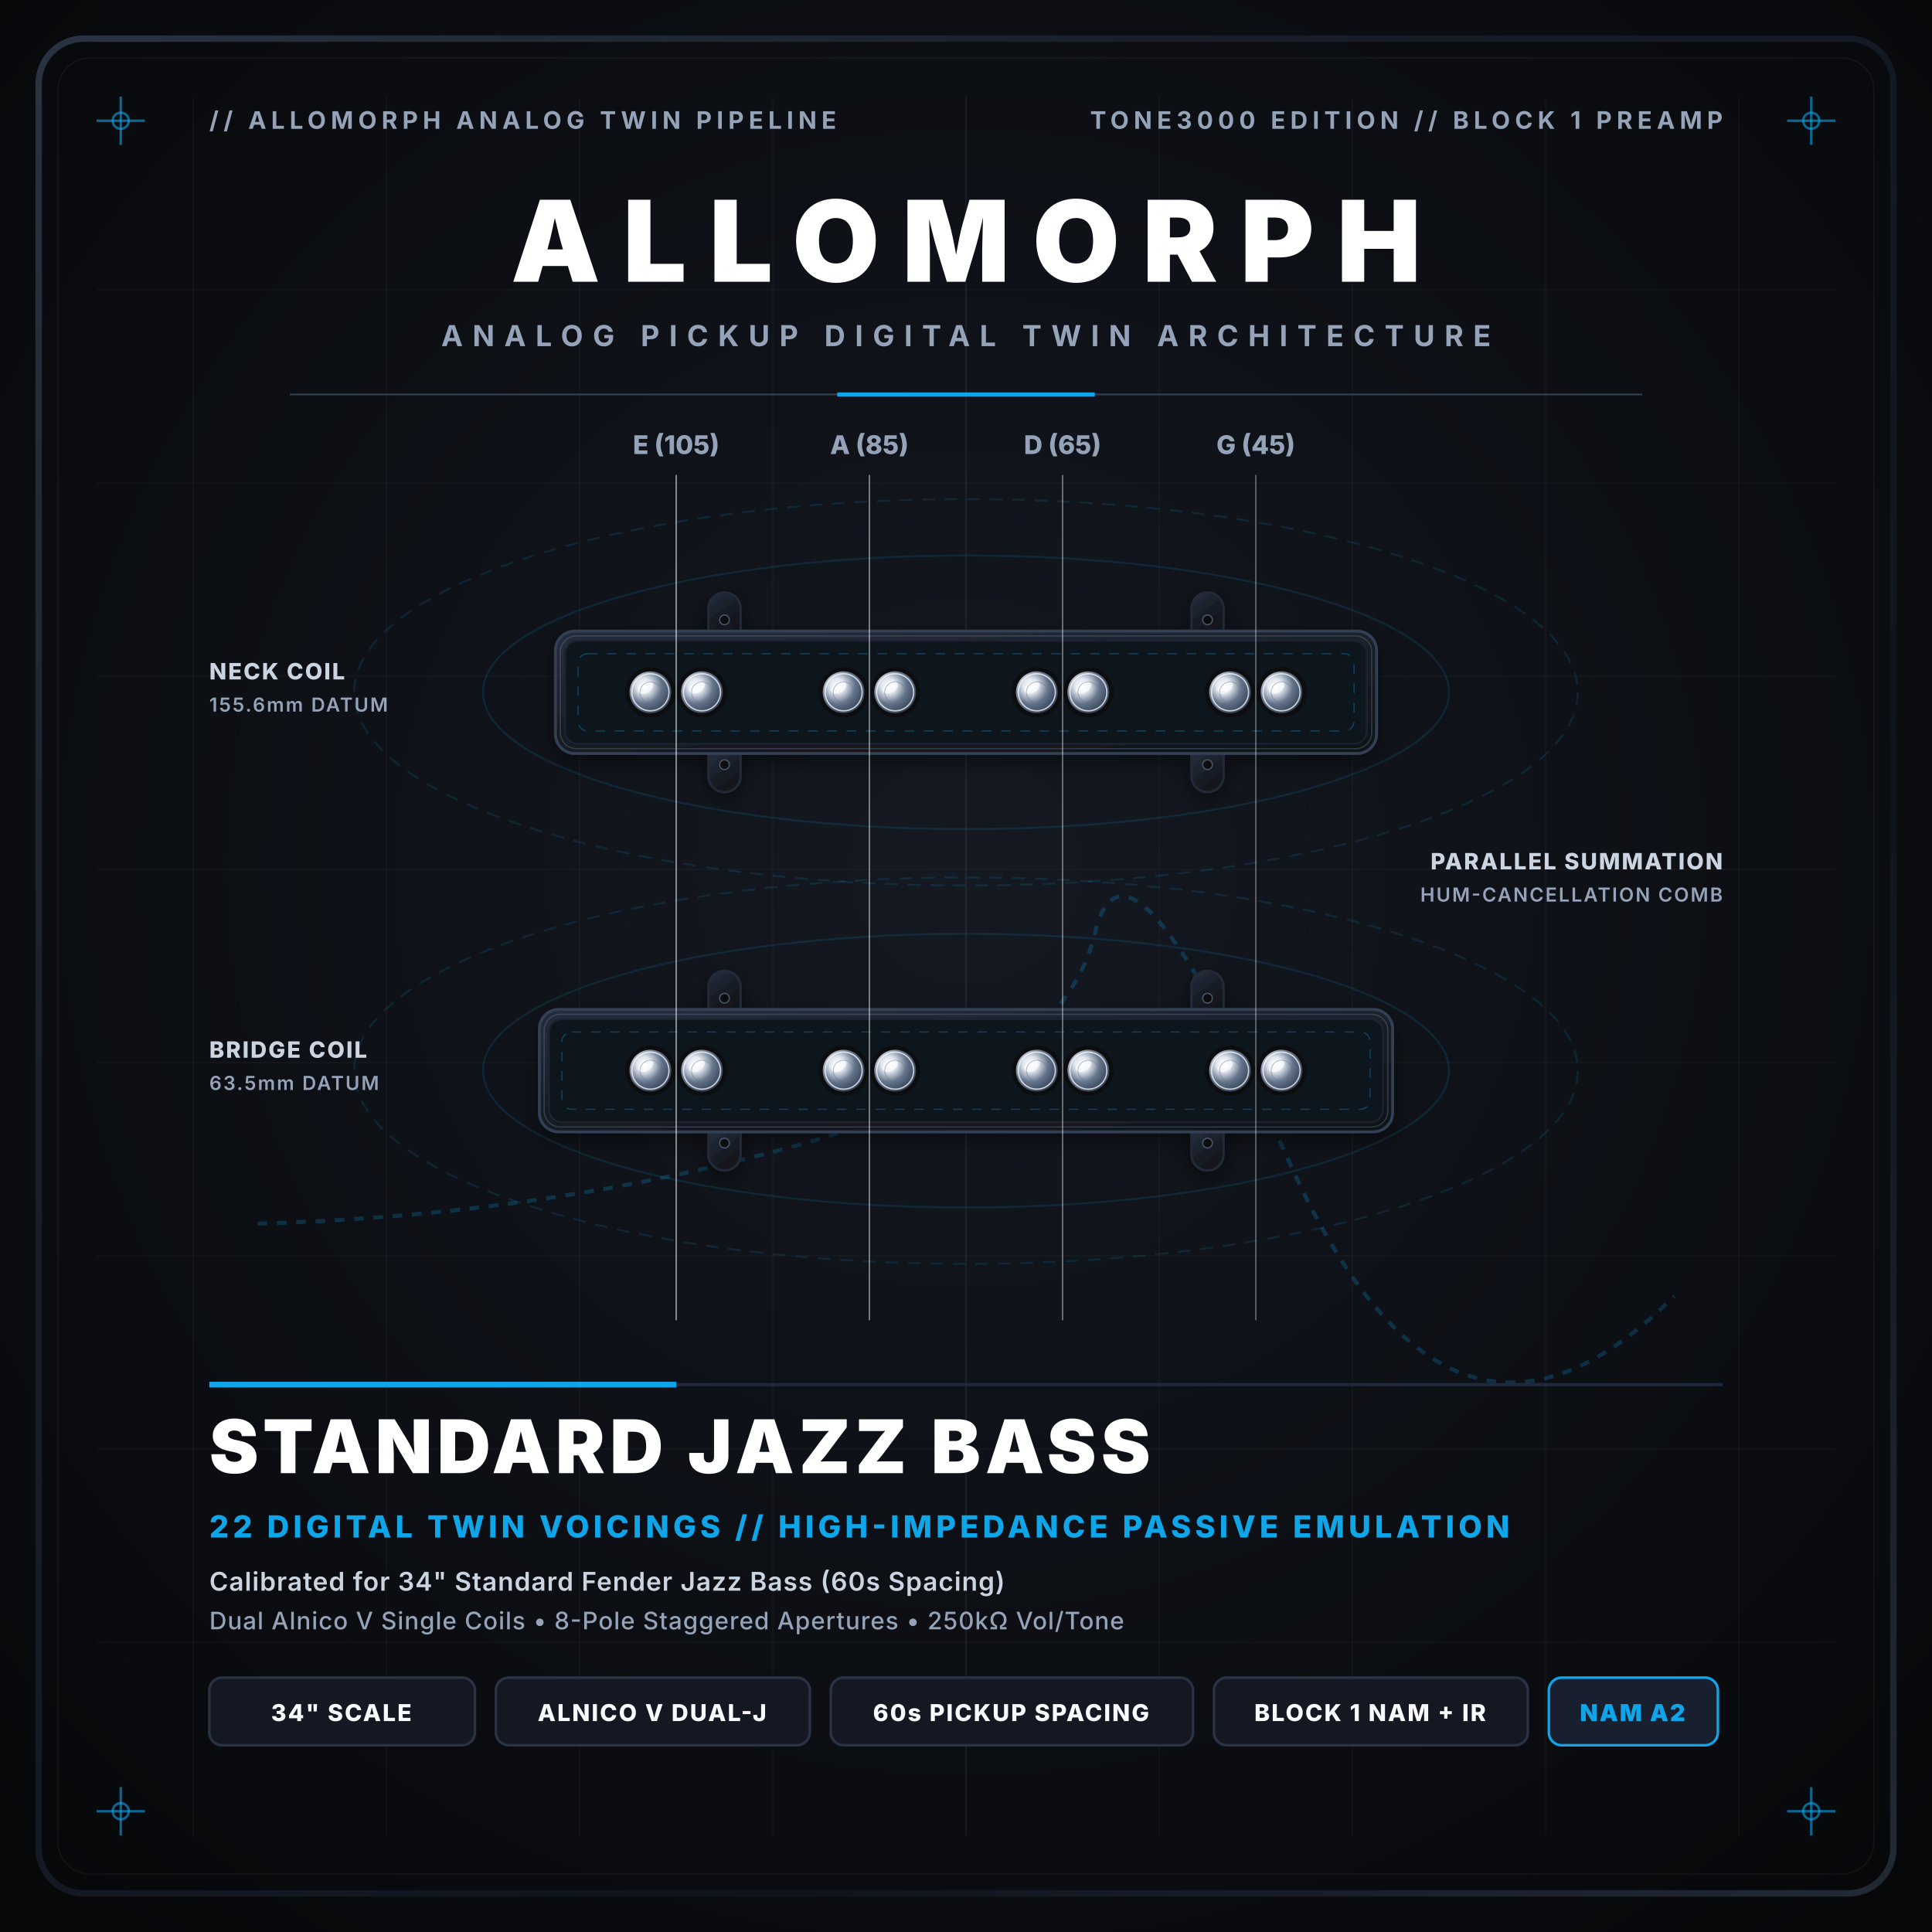
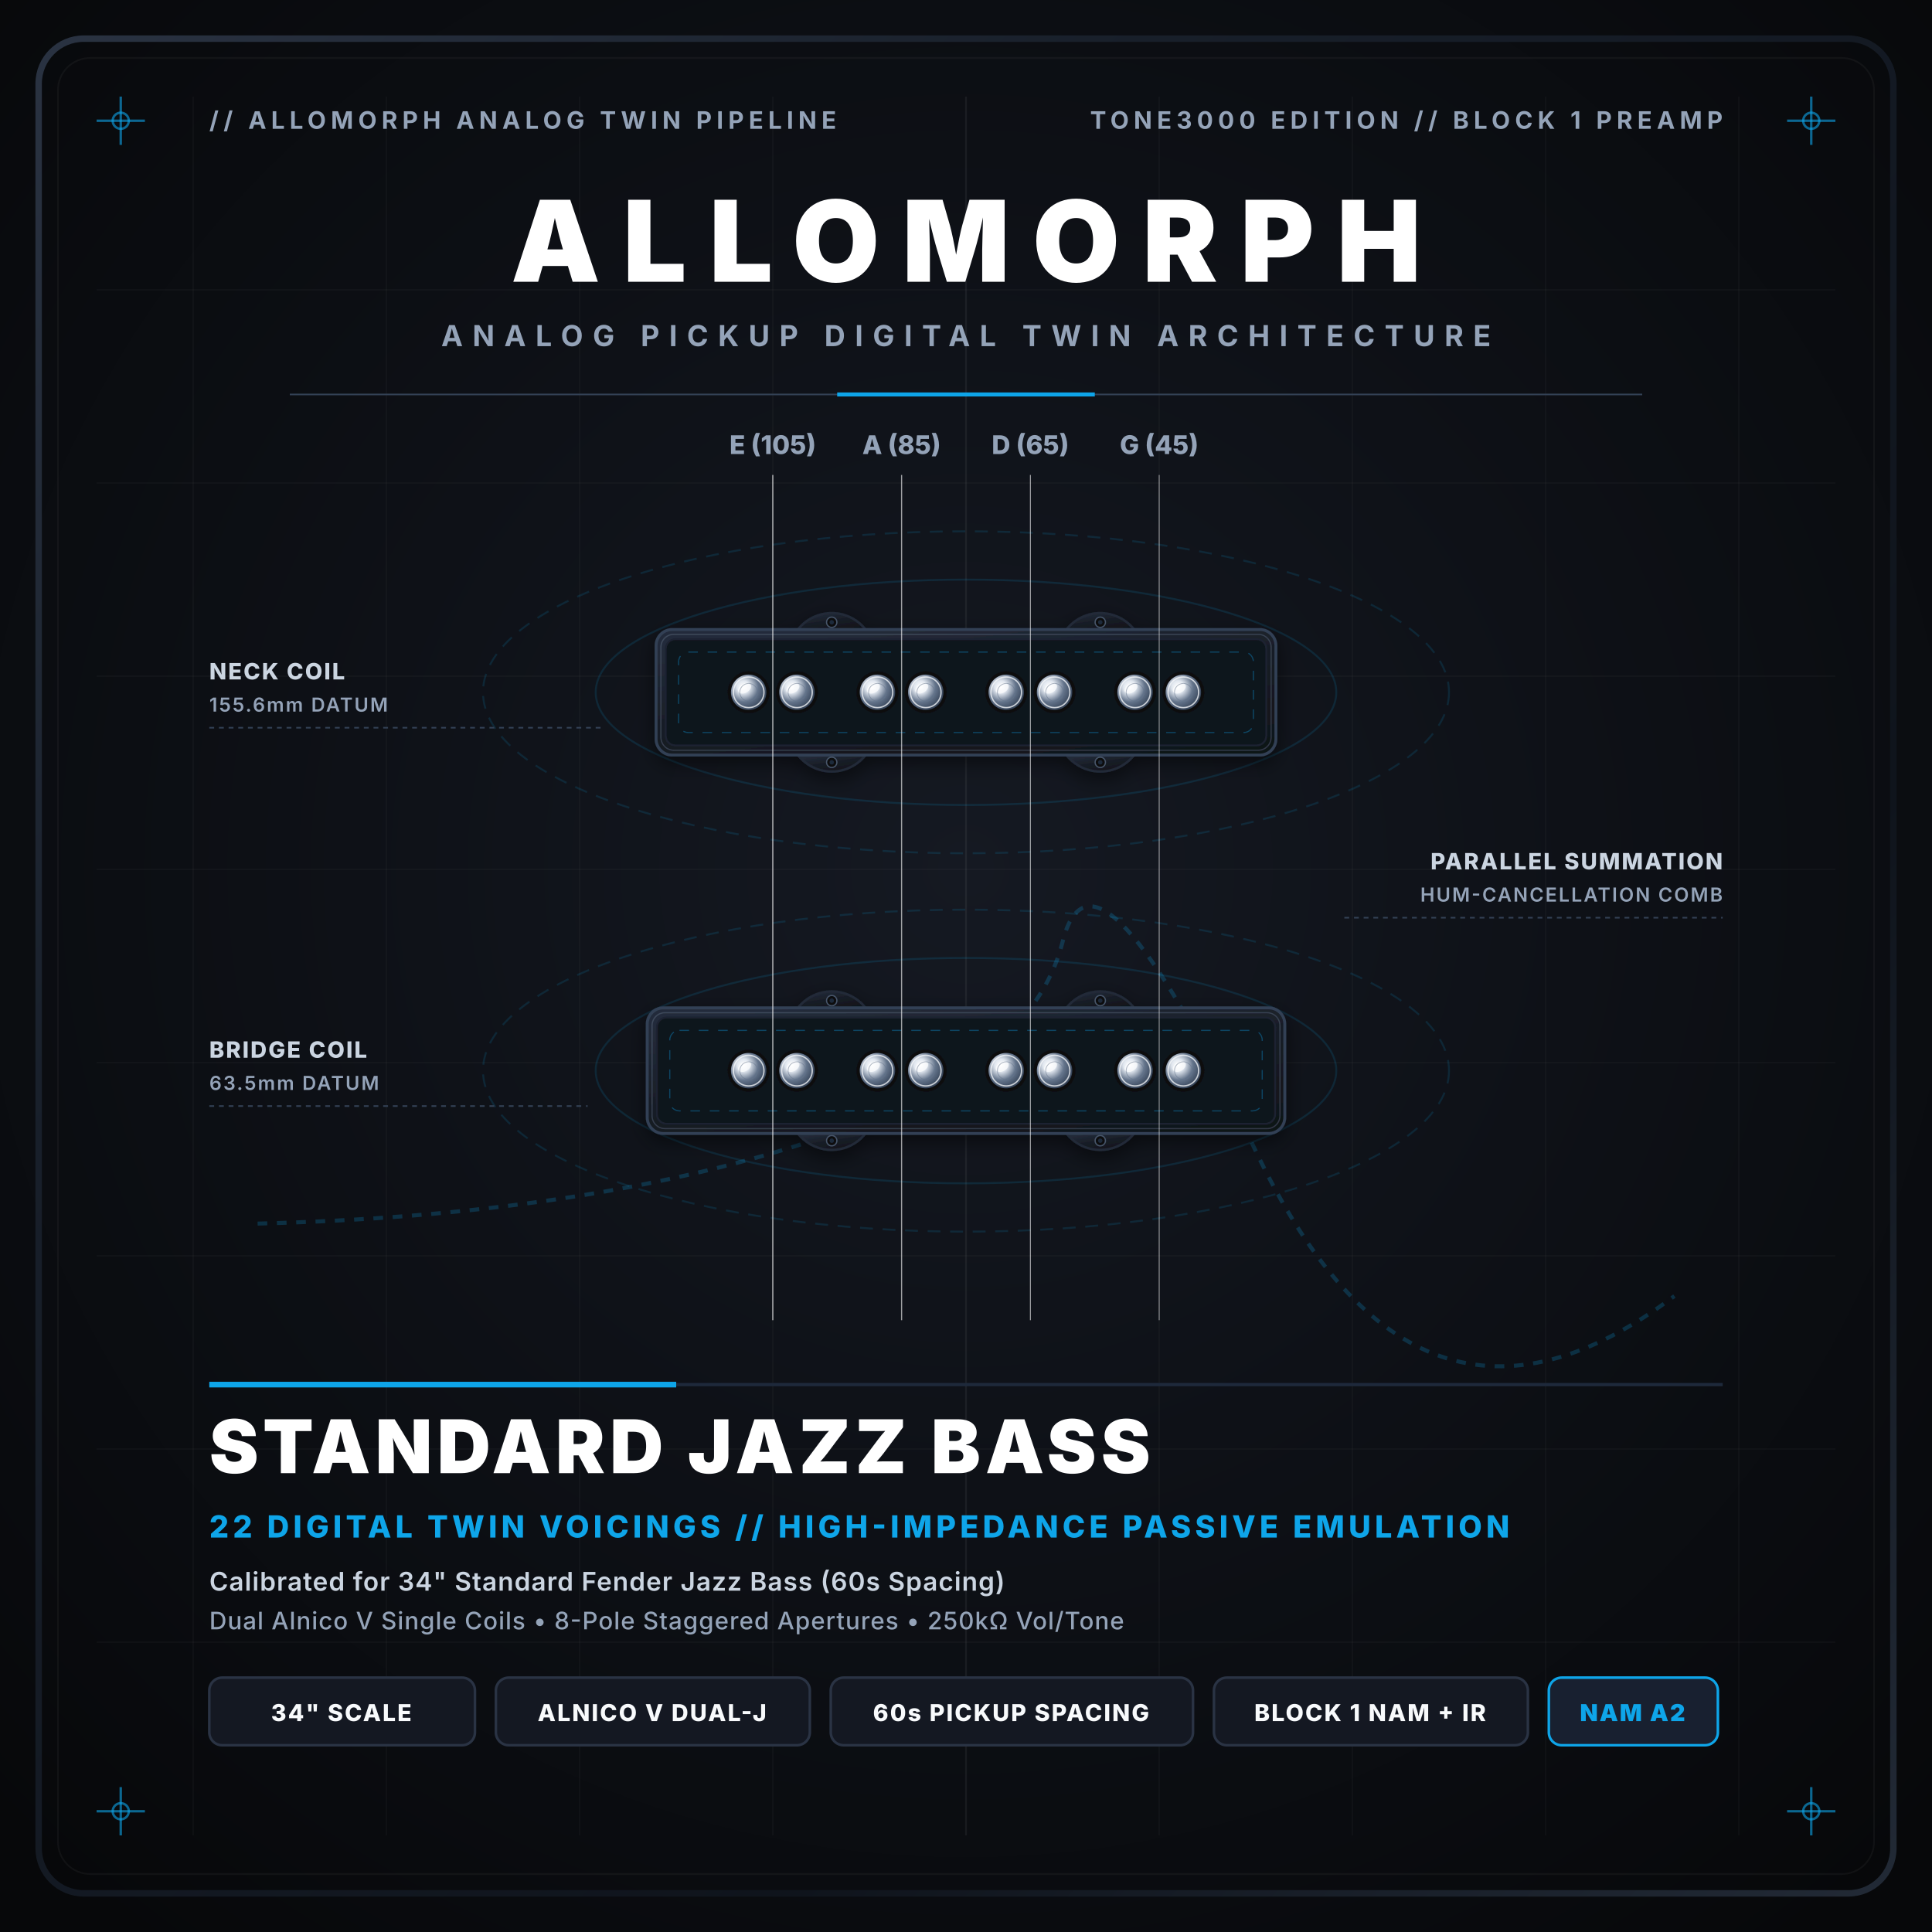
<svg xmlns="http://www.w3.org/2000/svg" viewBox="0 0 1200 1200" width="1200" height="1200">
  <defs>
    <radialGradient id="bgGrad" cx="50%" cy="45%" r="70%">
      <stop offset="0%" stop-color="#151922" />
      <stop offset="45%" stop-color="#0e1117" />
      <stop offset="100%" stop-color="#07080a" />
    </radialGradient>
    <linearGradient id="bezelGrad" x1="0%" y1="0%" x2="100%" y2="100%">
      <stop offset="0%" stop-color="#2a3342" />
      <stop offset="30%" stop-color="#181f2a" />
      <stop offset="70%" stop-color="#0f141c" />
      <stop offset="100%" stop-color="#222a36" />
    </linearGradient>
    <linearGradient id="coverGrad" x1="20%" y1="0%" x2="80%" y2="100%">
      <stop offset="0%" stop-color="#242c3b" />
      <stop offset="50%" stop-color="#181d26" />
      <stop offset="100%" stop-color="#101319" />
    </linearGradient>
    <radialGradient id="poleGrad" cx="35%" cy="35%" r="70%">
      <stop offset="0%" stop-color="#ffffff" />
      <stop offset="25%" stop-color="#e2e8f0" />
      <stop offset="60%" stop-color="#64748b" />
      <stop offset="100%" stop-color="#334155" />
    </radialGradient>
    <linearGradient id="stringGrad" x1="0%" y1="0%" x2="100%" y2="0%">
      <stop offset="0%" stop-color="#475569" stop-opacity="0.4" />
      <stop offset="40%" stop-color="#f8fafc" stop-opacity="0.9" />
      <stop offset="70%" stop-color="#94a3b8" stop-opacity="0.7" />
      <stop offset="100%" stop-color="#334155" stop-opacity="0.4" />
    </linearGradient>
    <filter id="dropShadow" x="-25%" y="-25%" width="150%" height="150%">
      <feDropShadow dx="0" dy="18" stdDeviation="16" flood-color="#000000" flood-opacity="0.85" />
      <feDropShadow dx="0" dy="4" stdDeviation="6" flood-color="#000000" flood-opacity="0.5" />
    </filter>
  </defs>
  <rect width="1200" height="1200" fill="url(#bgGrad)" />
  <rect x="24" y="24" width="1152" height="1152" rx="28" fill="none" stroke="url(#bezelGrad)" stroke-width="4" />
  <rect x="36" y="36" width="1128" height="1128" rx="20" fill="none" stroke="#ffffff" stroke-opacity="0.04" stroke-width="1" />
  <g stroke="#ffffff" stroke-opacity="0.025" stroke-width="1">
    <line x1="120" y1="60" x2="120" y2="1140" />
    <line x1="240" y1="60" x2="240" y2="1140" />
    <line x1="360" y1="60" x2="360" y2="1140" />
    <line x1="480" y1="60" x2="480" y2="1140" />
    <line x1="600" y1="60" x2="600" y2="1140" stroke-opacity="0.06" />
    <line x1="720" y1="60" x2="720" y2="1140" />
    <line x1="840" y1="60" x2="840" y2="1140" />
    <line x1="960" y1="60" x2="960" y2="1140" />
    <line x1="1080" y1="60" x2="1080" y2="1140" />
    <line x1="60" y1="180" x2="1140" y2="180" />
    <line x1="60" y1="300" x2="1140" y2="300" />
    <line x1="60" y1="420" x2="1140" y2="420" />
    <line x1="60" y1="540" x2="1140" y2="540" />
    <line x1="60" y1="660" x2="1140" y2="660" />
    <line x1="60" y1="780" x2="1140" y2="780" />
    <line x1="60" y1="900" x2="1140" y2="900" />
    <line x1="60" y1="1020" x2="1140" y2="1020" />
  </g>
  <g stroke="#0ea5e9" stroke-width="1.5" stroke-opacity="0.6">
    <line x1="60" y1="75" x2="90" y2="75" />
    <line x1="75" y1="60" x2="75" y2="90" />
    <circle cx="75" cy="75" r="5" fill="none" />
    <line x1="1110" y1="75" x2="1140" y2="75" />
    <line x1="1125" y1="60" x2="1125" y2="90" />
    <circle cx="1125" cy="75" r="5" fill="none" />
    <line x1="60" y1="1125" x2="90" y2="1125" />
    <line x1="75" y1="1110" x2="75" y2="1140" />
    <circle cx="75" cy="1125" r="5" fill="none" />
    <line x1="1110" y1="1125" x2="1140" y2="1125" />
    <line x1="1125" y1="1110" x2="1125" y2="1140" />
    <circle cx="1125" cy="1125" r="5" fill="none" />
  </g>
  <text x="130" y="80" fill="#94a3b8" font-size="15" font-family="system-ui, -apple-system, sans-serif" font-weight="700" letter-spacing="3">// ALLOMORPH ANALOG TWIN PIPELINE</text>
  <text x="1070" y="80" fill="#94a3b8" font-size="15" font-family="system-ui, -apple-system, sans-serif" font-weight="700" letter-spacing="3" text-anchor="end">TONE3000 EDITION // BLOCK 1 PREAMP</text>
  <g transform="translate(600, 175)">
    <text x="0" y="0" fill="#ffffff" font-size="70" font-family="system-ui, -apple-system, sans-serif" font-weight="900" letter-spacing="14" text-anchor="middle">ALLOMORPH</text>
    <text x="0" y="40" fill="#94a3b8" font-size="18" font-family="system-ui, -apple-system, sans-serif" font-weight="700" letter-spacing="6" text-anchor="middle">ANALOG PICKUP DIGITAL TWIN ARCHITECTURE</text>
  </g>
  <line x1="180" y1="245" x2="1020" y2="245" stroke="#334155" stroke-width="1" />
  <line x1="520" y1="245" x2="680" y2="245" stroke="#0ea5e9" stroke-width="2.5" />
  <g fill="none" stroke="#0ea5e9" stroke-opacity="0.14" stroke-width="1.2">
-     <ellipse cx="600" cy="430" rx="300" ry="85" />
-     <ellipse cx="600" cy="430" rx="380" ry="120" stroke-dasharray="8 6" />
-     <ellipse cx="600" cy="665" rx="300" ry="85" />
-     <ellipse cx="600" cy="665" rx="380" ry="120" stroke-dasharray="8 6" />
-   </g>
-   <path d="M 160 760 Q 340 755 500 710 T 680 580 T 800 720 T 1040 805" fill="none" stroke="#0ea5e9" stroke-opacity="0.22" stroke-width="2.5" stroke-dasharray="6 6" />
+     <ellipse cx="600" cy="430" rx="230" ry="70" />
+     <ellipse cx="600" cy="430" rx="300" ry="100" stroke-dasharray="8 6" />
+     <ellipse cx="600" cy="665" rx="230" ry="70" />
+     <ellipse cx="600" cy="665" rx="300" ry="100" stroke-dasharray="8 6" />
+   </g>
+   <path d="M 160 760 Q 360 755 500 710 T 660 585 T 780 715 T 1040 805" fill="none" stroke="#0ea5e9" stroke-opacity="0.22" stroke-width="2.5" stroke-dasharray="6 6" />
  <g filter="url(#dropShadow)">
-     <path d="M 440.0 392.0 L 440.0 378.0 A 7 7 0 0 1 460.0 378.0 L 460.0 392.0 Z" fill="url(#coverGrad)" stroke="#222938" stroke-width="1.5" />
-     <circle cx="450.0" cy="385.0" r="3" fill="#080a0f" stroke="#475569" stroke-width="0.8" />
-     <path d="M 440.0 468.0 L 440.0 482.0 A 7 7 0 0 0 460.0 482.0 L 460.0 468.0 Z" fill="url(#coverGrad)" stroke="#222938" stroke-width="1.5" />
-     <circle cx="450.0" cy="475.0" r="3" fill="#080a0f" stroke="#475569" stroke-width="0.8" />
-     <path d="M 740.0 392.0 L 740.0 378.0 A 7 7 0 0 1 760.0 378.0 L 760.0 392.0 Z" fill="url(#coverGrad)" stroke="#222938" stroke-width="1.5" />
-     <circle cx="750.0" cy="385.0" r="3" fill="#080a0f" stroke="#475569" stroke-width="0.8" />
-     <path d="M 740.0 468.0 L 740.0 482.0 A 7 7 0 0 0 760.0 482.0 L 760.0 468.0 Z" fill="url(#coverGrad)" stroke="#222938" stroke-width="1.5" />
-     <circle cx="750.0" cy="475.0" r="3" fill="#080a0f" stroke="#475569" stroke-width="0.8" />
-     <rect x="345.0" y="392.0" width="510.0" height="76.0" rx="12.0" fill="url(#coverGrad)" stroke="#334155" stroke-width="1.8" />
-     <rect x="348.0" y="395.0" width="504.0" height="70.0" rx="10.0" fill="none" stroke="#64748b" stroke-width="0.75" opacity="0.4" />
-     <rect x="351.0" y="398.0" width="498.0" height="64.0" rx="8.0" fill="#0f131a" stroke="#1c2330" stroke-width="1.2" />
-     <rect x="359.0" y="406.0" width="482.0" height="48.0" rx="6" fill="none" stroke="#0ea5e9" stroke-width="0.75" stroke-opacity="0.35" stroke-dasharray="6 6" />
-     <g transform="translate(404.0, 430.0)">
-       <circle cx="0" cy="0" r="15.5" fill="#080a0f" opacity="0.85" />
-       <circle cx="0" cy="0" r="13.0" fill="url(#poleGrad)" />
-       <circle cx="0" cy="0" r="11.5" fill="none" stroke="#f8fafc" stroke-width="0.85" opacity="0.75" />
-       <ellipse cx="-3" cy="-3" rx="5.2" ry="3.2" fill="#ffffff" opacity="0.65" transform="rotate(-30, -3, -3)" />
-       <circle cx="0" cy="0" r="6.5" fill="none" stroke="#64748b" stroke-width="0.5" opacity="0.5" />
-     </g>
-     <g transform="translate(436.0, 430.0)">
-       <circle cx="0" cy="0" r="15.5" fill="#080a0f" opacity="0.85" />
-       <circle cx="0" cy="0" r="13.0" fill="url(#poleGrad)" />
-       <circle cx="0" cy="0" r="11.5" fill="none" stroke="#f8fafc" stroke-width="0.85" opacity="0.75" />
-       <ellipse cx="-3" cy="-3" rx="5.2" ry="3.2" fill="#ffffff" opacity="0.65" transform="rotate(-30, -3, -3)" />
-       <circle cx="0" cy="0" r="6.5" fill="none" stroke="#64748b" stroke-width="0.5" opacity="0.5" />
-     </g>
-     <g transform="translate(524.0, 430.0)">
-       <circle cx="0" cy="0" r="15.5" fill="#080a0f" opacity="0.85" />
-       <circle cx="0" cy="0" r="13.0" fill="url(#poleGrad)" />
-       <circle cx="0" cy="0" r="11.5" fill="none" stroke="#f8fafc" stroke-width="0.85" opacity="0.75" />
-       <ellipse cx="-3" cy="-3" rx="5.2" ry="3.2" fill="#ffffff" opacity="0.65" transform="rotate(-30, -3, -3)" />
-       <circle cx="0" cy="0" r="6.5" fill="none" stroke="#64748b" stroke-width="0.5" opacity="0.5" />
-     </g>
-     <g transform="translate(556.0, 430.0)">
-       <circle cx="0" cy="0" r="15.5" fill="#080a0f" opacity="0.85" />
-       <circle cx="0" cy="0" r="13.0" fill="url(#poleGrad)" />
-       <circle cx="0" cy="0" r="11.5" fill="none" stroke="#f8fafc" stroke-width="0.85" opacity="0.75" />
-       <ellipse cx="-3" cy="-3" rx="5.2" ry="3.2" fill="#ffffff" opacity="0.65" transform="rotate(-30, -3, -3)" />
-       <circle cx="0" cy="0" r="6.5" fill="none" stroke="#64748b" stroke-width="0.5" opacity="0.5" />
-     </g>
-     <g transform="translate(644.0, 430.0)">
-       <circle cx="0" cy="0" r="15.5" fill="#080a0f" opacity="0.85" />
-       <circle cx="0" cy="0" r="13.0" fill="url(#poleGrad)" />
-       <circle cx="0" cy="0" r="11.5" fill="none" stroke="#f8fafc" stroke-width="0.85" opacity="0.75" />
-       <ellipse cx="-3" cy="-3" rx="5.2" ry="3.2" fill="#ffffff" opacity="0.65" transform="rotate(-30, -3, -3)" />
-       <circle cx="0" cy="0" r="6.5" fill="none" stroke="#64748b" stroke-width="0.5" opacity="0.5" />
-     </g>
-     <g transform="translate(676.0, 430.0)">
-       <circle cx="0" cy="0" r="15.5" fill="#080a0f" opacity="0.85" />
-       <circle cx="0" cy="0" r="13.0" fill="url(#poleGrad)" />
-       <circle cx="0" cy="0" r="11.5" fill="none" stroke="#f8fafc" stroke-width="0.85" opacity="0.75" />
-       <ellipse cx="-3" cy="-3" rx="5.2" ry="3.2" fill="#ffffff" opacity="0.65" transform="rotate(-30, -3, -3)" />
-       <circle cx="0" cy="0" r="6.5" fill="none" stroke="#64748b" stroke-width="0.5" opacity="0.5" />
-     </g>
-     <g transform="translate(764.0, 430.0)">
-       <circle cx="0" cy="0" r="15.5" fill="#080a0f" opacity="0.85" />
-       <circle cx="0" cy="0" r="13.0" fill="url(#poleGrad)" />
-       <circle cx="0" cy="0" r="11.5" fill="none" stroke="#f8fafc" stroke-width="0.85" opacity="0.75" />
-       <ellipse cx="-3" cy="-3" rx="5.2" ry="3.2" fill="#ffffff" opacity="0.65" transform="rotate(-30, -3, -3)" />
-       <circle cx="0" cy="0" r="6.5" fill="none" stroke="#64748b" stroke-width="0.5" opacity="0.5" />
-     </g>
-     <g transform="translate(796.0, 430.0)">
-       <circle cx="0" cy="0" r="15.5" fill="#080a0f" opacity="0.85" />
-       <circle cx="0" cy="0" r="13.0" fill="url(#poleGrad)" />
-       <circle cx="0" cy="0" r="11.5" fill="none" stroke="#f8fafc" stroke-width="0.85" opacity="0.75" />
-       <ellipse cx="-3" cy="-3" rx="5.2" ry="3.2" fill="#ffffff" opacity="0.65" transform="rotate(-30, -3, -3)" />
-       <circle cx="0" cy="0" r="6.5" fill="none" stroke="#64748b" stroke-width="0.5" opacity="0.5" />
+     <path d="M 495.6 391.0 A 26.7 26.7 0 0 1 537.6 391.0 Z" fill="url(#coverGrad)" stroke="#222938" stroke-width="1.5" />
+     <circle cx="516.6" cy="386.5" r="3.2" fill="#080a0f" stroke="#475569" stroke-width="0.8" />
+     <circle cx="516.6" cy="386.5" r="1.4" fill="#1e293b" />
+     <path d="M 495.6 469.0 A 26.7 26.7 0 0 0 537.6 469.0 Z" fill="url(#coverGrad)" stroke="#222938" stroke-width="1.5" />
+     <circle cx="516.6" cy="473.5" r="3.2" fill="#080a0f" stroke="#475569" stroke-width="0.8" />
+     <circle cx="516.6" cy="473.5" r="1.4" fill="#1e293b" />
+     <path d="M 662.4 391.0 A 26.7 26.7 0 0 1 704.4 391.0 Z" fill="url(#coverGrad)" stroke="#222938" stroke-width="1.5" />
+     <circle cx="683.4" cy="386.5" r="3.2" fill="#080a0f" stroke="#475569" stroke-width="0.8" />
+     <circle cx="683.4" cy="386.5" r="1.4" fill="#1e293b" />
+     <path d="M 662.4 469.0 A 26.7 26.7 0 0 0 704.4 469.0 Z" fill="url(#coverGrad)" stroke="#222938" stroke-width="1.5" />
+     <circle cx="683.4" cy="473.5" r="3.2" fill="#080a0f" stroke="#475569" stroke-width="0.8" />
+     <circle cx="683.4" cy="473.5" r="1.4" fill="#1e293b" />
+     <rect x="407.5" y="391.0" width="385.0" height="78.0" rx="10.0" fill="url(#coverGrad)" stroke="#334155" stroke-width="1.8" />
+     <rect x="410.5" y="394.0" width="379.0" height="72.0" rx="8.0" fill="none" stroke="#64748b" stroke-width="0.75" opacity="0.4" />
+     <rect x="413.5" y="397.0" width="373.0" height="66.0" rx="6.0" fill="#0f131a" stroke="#1c2330" stroke-width="1.2" />
+     <rect x="421.5" y="405.0" width="357.0" height="50.0" rx="6" fill="none" stroke="#0ea5e9" stroke-width="0.75" stroke-opacity="0.35" stroke-dasharray="6 6" />
+     <g transform="translate(465.0, 430.0)">
+       <circle cx="0" cy="0" r="13.0" fill="#080a0f" opacity="0.85" />
+       <circle cx="0" cy="0" r="11.0" fill="url(#poleGrad)" />
+       <circle cx="0" cy="0" r="9.5" fill="none" stroke="#f8fafc" stroke-width="0.85" opacity="0.75" />
+       <ellipse cx="-2.5" cy="-2.5" rx="4.4" ry="2.8" fill="#ffffff" opacity="0.65" transform="rotate(-30, -2.5, -2.5)" />
+       <circle cx="0" cy="0" r="5.5" fill="none" stroke="#64748b" stroke-width="0.5" opacity="0.5" />
+     </g>
+     <g transform="translate(495.0, 430.0)">
+       <circle cx="0" cy="0" r="13.0" fill="#080a0f" opacity="0.85" />
+       <circle cx="0" cy="0" r="11.0" fill="url(#poleGrad)" />
+       <circle cx="0" cy="0" r="9.5" fill="none" stroke="#f8fafc" stroke-width="0.85" opacity="0.75" />
+       <ellipse cx="-2.5" cy="-2.5" rx="4.4" ry="2.8" fill="#ffffff" opacity="0.65" transform="rotate(-30, -2.5, -2.5)" />
+       <circle cx="0" cy="0" r="5.5" fill="none" stroke="#64748b" stroke-width="0.5" opacity="0.5" />
+     </g>
+     <g transform="translate(545.0, 430.0)">
+       <circle cx="0" cy="0" r="13.0" fill="#080a0f" opacity="0.85" />
+       <circle cx="0" cy="0" r="11.0" fill="url(#poleGrad)" />
+       <circle cx="0" cy="0" r="9.5" fill="none" stroke="#f8fafc" stroke-width="0.85" opacity="0.75" />
+       <ellipse cx="-2.5" cy="-2.5" rx="4.4" ry="2.8" fill="#ffffff" opacity="0.65" transform="rotate(-30, -2.5, -2.5)" />
+       <circle cx="0" cy="0" r="5.5" fill="none" stroke="#64748b" stroke-width="0.5" opacity="0.5" />
+     </g>
+     <g transform="translate(575.0, 430.0)">
+       <circle cx="0" cy="0" r="13.0" fill="#080a0f" opacity="0.85" />
+       <circle cx="0" cy="0" r="11.0" fill="url(#poleGrad)" />
+       <circle cx="0" cy="0" r="9.5" fill="none" stroke="#f8fafc" stroke-width="0.85" opacity="0.75" />
+       <ellipse cx="-2.5" cy="-2.5" rx="4.4" ry="2.8" fill="#ffffff" opacity="0.65" transform="rotate(-30, -2.5, -2.5)" />
+       <circle cx="0" cy="0" r="5.5" fill="none" stroke="#64748b" stroke-width="0.5" opacity="0.5" />
+     </g>
+     <g transform="translate(625.0, 430.0)">
+       <circle cx="0" cy="0" r="13.0" fill="#080a0f" opacity="0.85" />
+       <circle cx="0" cy="0" r="11.0" fill="url(#poleGrad)" />
+       <circle cx="0" cy="0" r="9.5" fill="none" stroke="#f8fafc" stroke-width="0.85" opacity="0.75" />
+       <ellipse cx="-2.5" cy="-2.5" rx="4.4" ry="2.8" fill="#ffffff" opacity="0.65" transform="rotate(-30, -2.5, -2.5)" />
+       <circle cx="0" cy="0" r="5.5" fill="none" stroke="#64748b" stroke-width="0.5" opacity="0.5" />
+     </g>
+     <g transform="translate(655.0, 430.0)">
+       <circle cx="0" cy="0" r="13.0" fill="#080a0f" opacity="0.85" />
+       <circle cx="0" cy="0" r="11.0" fill="url(#poleGrad)" />
+       <circle cx="0" cy="0" r="9.5" fill="none" stroke="#f8fafc" stroke-width="0.85" opacity="0.75" />
+       <ellipse cx="-2.5" cy="-2.5" rx="4.4" ry="2.8" fill="#ffffff" opacity="0.65" transform="rotate(-30, -2.5, -2.5)" />
+       <circle cx="0" cy="0" r="5.5" fill="none" stroke="#64748b" stroke-width="0.5" opacity="0.5" />
+     </g>
+     <g transform="translate(705.0, 430.0)">
+       <circle cx="0" cy="0" r="13.0" fill="#080a0f" opacity="0.85" />
+       <circle cx="0" cy="0" r="11.0" fill="url(#poleGrad)" />
+       <circle cx="0" cy="0" r="9.5" fill="none" stroke="#f8fafc" stroke-width="0.85" opacity="0.75" />
+       <ellipse cx="-2.5" cy="-2.5" rx="4.4" ry="2.8" fill="#ffffff" opacity="0.65" transform="rotate(-30, -2.5, -2.5)" />
+       <circle cx="0" cy="0" r="5.5" fill="none" stroke="#64748b" stroke-width="0.5" opacity="0.5" />
+     </g>
+     <g transform="translate(735.0, 430.0)">
+       <circle cx="0" cy="0" r="13.0" fill="#080a0f" opacity="0.85" />
+       <circle cx="0" cy="0" r="11.0" fill="url(#poleGrad)" />
+       <circle cx="0" cy="0" r="9.5" fill="none" stroke="#f8fafc" stroke-width="0.85" opacity="0.75" />
+       <ellipse cx="-2.5" cy="-2.5" rx="4.4" ry="2.8" fill="#ffffff" opacity="0.65" transform="rotate(-30, -2.5, -2.5)" />
+       <circle cx="0" cy="0" r="5.5" fill="none" stroke="#64748b" stroke-width="0.5" opacity="0.5" />
    </g>
  </g>
  <g filter="url(#dropShadow)">
-     <path d="M 440.0 627.0 L 440.0 613.0 A 7 7 0 0 1 460.0 613.0 L 460.0 627.0 Z" fill="url(#coverGrad)" stroke="#222938" stroke-width="1.5" />
-     <circle cx="450.0" cy="620.0" r="3" fill="#080a0f" stroke="#475569" stroke-width="0.8" />
-     <path d="M 440.0 703.0 L 440.0 717.0 A 7 7 0 0 0 460.0 717.0 L 460.0 703.0 Z" fill="url(#coverGrad)" stroke="#222938" stroke-width="1.5" />
-     <circle cx="450.0" cy="710.0" r="3" fill="#080a0f" stroke="#475569" stroke-width="0.8" />
-     <path d="M 740.0 627.0 L 740.0 613.0 A 7 7 0 0 1 760.0 613.0 L 760.0 627.0 Z" fill="url(#coverGrad)" stroke="#222938" stroke-width="1.5" />
-     <circle cx="750.0" cy="620.0" r="3" fill="#080a0f" stroke="#475569" stroke-width="0.8" />
-     <path d="M 740.0 703.0 L 740.0 717.0 A 7 7 0 0 0 760.0 717.0 L 760.0 703.0 Z" fill="url(#coverGrad)" stroke="#222938" stroke-width="1.5" />
-     <circle cx="750.0" cy="710.0" r="3" fill="#080a0f" stroke="#475569" stroke-width="0.8" />
-     <rect x="335.0" y="627.0" width="530.0" height="76.0" rx="12.0" fill="url(#coverGrad)" stroke="#334155" stroke-width="1.8" />
-     <rect x="338.0" y="630.0" width="524.0" height="70.0" rx="10.0" fill="none" stroke="#64748b" stroke-width="0.75" opacity="0.4" />
-     <rect x="341.0" y="633.0" width="518.0" height="64.0" rx="8.0" fill="#0f131a" stroke="#1c2330" stroke-width="1.2" />
-     <rect x="349.0" y="641.0" width="502.0" height="48.0" rx="6" fill="none" stroke="#0ea5e9" stroke-width="0.75" stroke-opacity="0.35" stroke-dasharray="6 6" />
-     <g transform="translate(404.0, 665.0)">
-       <circle cx="0" cy="0" r="15.5" fill="#080a0f" opacity="0.85" />
-       <circle cx="0" cy="0" r="13.0" fill="url(#poleGrad)" />
-       <circle cx="0" cy="0" r="11.5" fill="none" stroke="#f8fafc" stroke-width="0.85" opacity="0.75" />
-       <ellipse cx="-3" cy="-3" rx="5.2" ry="3.2" fill="#ffffff" opacity="0.65" transform="rotate(-30, -3, -3)" />
-       <circle cx="0" cy="0" r="6.5" fill="none" stroke="#64748b" stroke-width="0.5" opacity="0.5" />
-     </g>
-     <g transform="translate(436.0, 665.0)">
-       <circle cx="0" cy="0" r="15.5" fill="#080a0f" opacity="0.85" />
-       <circle cx="0" cy="0" r="13.0" fill="url(#poleGrad)" />
-       <circle cx="0" cy="0" r="11.5" fill="none" stroke="#f8fafc" stroke-width="0.85" opacity="0.75" />
-       <ellipse cx="-3" cy="-3" rx="5.2" ry="3.2" fill="#ffffff" opacity="0.65" transform="rotate(-30, -3, -3)" />
-       <circle cx="0" cy="0" r="6.5" fill="none" stroke="#64748b" stroke-width="0.5" opacity="0.5" />
-     </g>
-     <g transform="translate(524.0, 665.0)">
-       <circle cx="0" cy="0" r="15.5" fill="#080a0f" opacity="0.85" />
-       <circle cx="0" cy="0" r="13.0" fill="url(#poleGrad)" />
-       <circle cx="0" cy="0" r="11.5" fill="none" stroke="#f8fafc" stroke-width="0.85" opacity="0.75" />
-       <ellipse cx="-3" cy="-3" rx="5.2" ry="3.2" fill="#ffffff" opacity="0.65" transform="rotate(-30, -3, -3)" />
-       <circle cx="0" cy="0" r="6.5" fill="none" stroke="#64748b" stroke-width="0.5" opacity="0.5" />
-     </g>
-     <g transform="translate(556.0, 665.0)">
-       <circle cx="0" cy="0" r="15.5" fill="#080a0f" opacity="0.85" />
-       <circle cx="0" cy="0" r="13.0" fill="url(#poleGrad)" />
-       <circle cx="0" cy="0" r="11.5" fill="none" stroke="#f8fafc" stroke-width="0.85" opacity="0.75" />
-       <ellipse cx="-3" cy="-3" rx="5.2" ry="3.2" fill="#ffffff" opacity="0.65" transform="rotate(-30, -3, -3)" />
-       <circle cx="0" cy="0" r="6.5" fill="none" stroke="#64748b" stroke-width="0.5" opacity="0.5" />
-     </g>
-     <g transform="translate(644.0, 665.0)">
-       <circle cx="0" cy="0" r="15.5" fill="#080a0f" opacity="0.85" />
-       <circle cx="0" cy="0" r="13.0" fill="url(#poleGrad)" />
-       <circle cx="0" cy="0" r="11.5" fill="none" stroke="#f8fafc" stroke-width="0.85" opacity="0.75" />
-       <ellipse cx="-3" cy="-3" rx="5.2" ry="3.2" fill="#ffffff" opacity="0.65" transform="rotate(-30, -3, -3)" />
-       <circle cx="0" cy="0" r="6.5" fill="none" stroke="#64748b" stroke-width="0.5" opacity="0.5" />
-     </g>
-     <g transform="translate(676.0, 665.0)">
-       <circle cx="0" cy="0" r="15.5" fill="#080a0f" opacity="0.85" />
-       <circle cx="0" cy="0" r="13.0" fill="url(#poleGrad)" />
-       <circle cx="0" cy="0" r="11.5" fill="none" stroke="#f8fafc" stroke-width="0.85" opacity="0.75" />
-       <ellipse cx="-3" cy="-3" rx="5.2" ry="3.2" fill="#ffffff" opacity="0.65" transform="rotate(-30, -3, -3)" />
-       <circle cx="0" cy="0" r="6.5" fill="none" stroke="#64748b" stroke-width="0.5" opacity="0.5" />
-     </g>
-     <g transform="translate(764.0, 665.0)">
-       <circle cx="0" cy="0" r="15.5" fill="#080a0f" opacity="0.85" />
-       <circle cx="0" cy="0" r="13.0" fill="url(#poleGrad)" />
-       <circle cx="0" cy="0" r="11.5" fill="none" stroke="#f8fafc" stroke-width="0.85" opacity="0.75" />
-       <ellipse cx="-3" cy="-3" rx="5.2" ry="3.2" fill="#ffffff" opacity="0.65" transform="rotate(-30, -3, -3)" />
-       <circle cx="0" cy="0" r="6.5" fill="none" stroke="#64748b" stroke-width="0.5" opacity="0.5" />
-     </g>
-     <g transform="translate(796.0, 665.0)">
-       <circle cx="0" cy="0" r="15.5" fill="#080a0f" opacity="0.85" />
-       <circle cx="0" cy="0" r="13.0" fill="url(#poleGrad)" />
-       <circle cx="0" cy="0" r="11.5" fill="none" stroke="#f8fafc" stroke-width="0.85" opacity="0.75" />
-       <ellipse cx="-3" cy="-3" rx="5.2" ry="3.2" fill="#ffffff" opacity="0.65" transform="rotate(-30, -3, -3)" />
-       <circle cx="0" cy="0" r="6.5" fill="none" stroke="#64748b" stroke-width="0.5" opacity="0.5" />
+     <path d="M 495.6 626.0 A 26.7 26.7 0 0 1 537.6 626.0 Z" fill="url(#coverGrad)" stroke="#222938" stroke-width="1.5" />
+     <circle cx="516.6" cy="621.5" r="3.2" fill="#080a0f" stroke="#475569" stroke-width="0.8" />
+     <circle cx="516.6" cy="621.5" r="1.4" fill="#1e293b" />
+     <path d="M 495.6 704.0 A 26.7 26.7 0 0 0 537.6 704.0 Z" fill="url(#coverGrad)" stroke="#222938" stroke-width="1.5" />
+     <circle cx="516.6" cy="708.5" r="3.2" fill="#080a0f" stroke="#475569" stroke-width="0.8" />
+     <circle cx="516.6" cy="708.5" r="1.4" fill="#1e293b" />
+     <path d="M 662.4 626.0 A 26.7 26.7 0 0 1 704.4 626.0 Z" fill="url(#coverGrad)" stroke="#222938" stroke-width="1.5" />
+     <circle cx="683.4" cy="621.5" r="3.2" fill="#080a0f" stroke="#475569" stroke-width="0.8" />
+     <circle cx="683.4" cy="621.5" r="1.4" fill="#1e293b" />
+     <path d="M 662.4 704.0 A 26.7 26.7 0 0 0 704.4 704.0 Z" fill="url(#coverGrad)" stroke="#222938" stroke-width="1.5" />
+     <circle cx="683.4" cy="708.5" r="3.2" fill="#080a0f" stroke="#475569" stroke-width="0.8" />
+     <circle cx="683.4" cy="708.5" r="1.4" fill="#1e293b" />
+     <rect x="402.0" y="626.0" width="396.0" height="78.0" rx="10.0" fill="url(#coverGrad)" stroke="#334155" stroke-width="1.8" />
+     <rect x="405.0" y="629.0" width="390.0" height="72.0" rx="8.0" fill="none" stroke="#64748b" stroke-width="0.75" opacity="0.4" />
+     <rect x="408.0" y="632.0" width="384.0" height="66.0" rx="6.0" fill="#0f131a" stroke="#1c2330" stroke-width="1.2" />
+     <rect x="416.0" y="640.0" width="368.0" height="50.0" rx="6" fill="none" stroke="#0ea5e9" stroke-width="0.75" stroke-opacity="0.35" stroke-dasharray="6 6" />
+     <g transform="translate(465.0, 665.0)">
+       <circle cx="0" cy="0" r="13.0" fill="#080a0f" opacity="0.85" />
+       <circle cx="0" cy="0" r="11.0" fill="url(#poleGrad)" />
+       <circle cx="0" cy="0" r="9.5" fill="none" stroke="#f8fafc" stroke-width="0.85" opacity="0.75" />
+       <ellipse cx="-2.5" cy="-2.5" rx="4.4" ry="2.8" fill="#ffffff" opacity="0.65" transform="rotate(-30, -2.5, -2.5)" />
+       <circle cx="0" cy="0" r="5.5" fill="none" stroke="#64748b" stroke-width="0.5" opacity="0.5" />
+     </g>
+     <g transform="translate(495.0, 665.0)">
+       <circle cx="0" cy="0" r="13.0" fill="#080a0f" opacity="0.85" />
+       <circle cx="0" cy="0" r="11.0" fill="url(#poleGrad)" />
+       <circle cx="0" cy="0" r="9.5" fill="none" stroke="#f8fafc" stroke-width="0.85" opacity="0.75" />
+       <ellipse cx="-2.5" cy="-2.5" rx="4.4" ry="2.8" fill="#ffffff" opacity="0.65" transform="rotate(-30, -2.5, -2.5)" />
+       <circle cx="0" cy="0" r="5.5" fill="none" stroke="#64748b" stroke-width="0.5" opacity="0.5" />
+     </g>
+     <g transform="translate(545.0, 665.0)">
+       <circle cx="0" cy="0" r="13.0" fill="#080a0f" opacity="0.85" />
+       <circle cx="0" cy="0" r="11.0" fill="url(#poleGrad)" />
+       <circle cx="0" cy="0" r="9.5" fill="none" stroke="#f8fafc" stroke-width="0.85" opacity="0.75" />
+       <ellipse cx="-2.5" cy="-2.5" rx="4.4" ry="2.8" fill="#ffffff" opacity="0.65" transform="rotate(-30, -2.5, -2.5)" />
+       <circle cx="0" cy="0" r="5.5" fill="none" stroke="#64748b" stroke-width="0.5" opacity="0.5" />
+     </g>
+     <g transform="translate(575.0, 665.0)">
+       <circle cx="0" cy="0" r="13.0" fill="#080a0f" opacity="0.85" />
+       <circle cx="0" cy="0" r="11.0" fill="url(#poleGrad)" />
+       <circle cx="0" cy="0" r="9.5" fill="none" stroke="#f8fafc" stroke-width="0.85" opacity="0.75" />
+       <ellipse cx="-2.5" cy="-2.5" rx="4.4" ry="2.8" fill="#ffffff" opacity="0.65" transform="rotate(-30, -2.5, -2.5)" />
+       <circle cx="0" cy="0" r="5.5" fill="none" stroke="#64748b" stroke-width="0.5" opacity="0.5" />
+     </g>
+     <g transform="translate(625.0, 665.0)">
+       <circle cx="0" cy="0" r="13.0" fill="#080a0f" opacity="0.85" />
+       <circle cx="0" cy="0" r="11.0" fill="url(#poleGrad)" />
+       <circle cx="0" cy="0" r="9.5" fill="none" stroke="#f8fafc" stroke-width="0.85" opacity="0.75" />
+       <ellipse cx="-2.5" cy="-2.5" rx="4.4" ry="2.8" fill="#ffffff" opacity="0.65" transform="rotate(-30, -2.5, -2.5)" />
+       <circle cx="0" cy="0" r="5.5" fill="none" stroke="#64748b" stroke-width="0.5" opacity="0.5" />
+     </g>
+     <g transform="translate(655.0, 665.0)">
+       <circle cx="0" cy="0" r="13.0" fill="#080a0f" opacity="0.85" />
+       <circle cx="0" cy="0" r="11.0" fill="url(#poleGrad)" />
+       <circle cx="0" cy="0" r="9.5" fill="none" stroke="#f8fafc" stroke-width="0.85" opacity="0.75" />
+       <ellipse cx="-2.5" cy="-2.5" rx="4.4" ry="2.8" fill="#ffffff" opacity="0.65" transform="rotate(-30, -2.5, -2.5)" />
+       <circle cx="0" cy="0" r="5.5" fill="none" stroke="#64748b" stroke-width="0.5" opacity="0.5" />
+     </g>
+     <g transform="translate(705.0, 665.0)">
+       <circle cx="0" cy="0" r="13.0" fill="#080a0f" opacity="0.85" />
+       <circle cx="0" cy="0" r="11.0" fill="url(#poleGrad)" />
+       <circle cx="0" cy="0" r="9.5" fill="none" stroke="#f8fafc" stroke-width="0.85" opacity="0.75" />
+       <ellipse cx="-2.5" cy="-2.5" rx="4.4" ry="2.8" fill="#ffffff" opacity="0.65" transform="rotate(-30, -2.5, -2.5)" />
+       <circle cx="0" cy="0" r="5.5" fill="none" stroke="#64748b" stroke-width="0.5" opacity="0.5" />
+     </g>
+     <g transform="translate(735.0, 665.0)">
+       <circle cx="0" cy="0" r="13.0" fill="#080a0f" opacity="0.85" />
+       <circle cx="0" cy="0" r="11.0" fill="url(#poleGrad)" />
+       <circle cx="0" cy="0" r="9.5" fill="none" stroke="#f8fafc" stroke-width="0.85" opacity="0.75" />
+       <ellipse cx="-2.5" cy="-2.5" rx="4.4" ry="2.8" fill="#ffffff" opacity="0.65" transform="rotate(-30, -2.5, -2.5)" />
+       <circle cx="0" cy="0" r="5.5" fill="none" stroke="#64748b" stroke-width="0.5" opacity="0.5" />
    </g>
  </g>
  <g font-family="system-ui, -apple-system, sans-serif" fill="#cbd5e1" font-weight="800" letter-spacing="1">
    <text x="130" y="422" font-size="14">NECK COIL</text>
    <text x="130" y="442" font-size="12" fill="#94a3b8" font-weight="600">155.6mm DATUM</text>
+     <line x1="130" y1="452" x2="375" y2="452" stroke="#334155" stroke-dasharray="3 3" stroke-width="1" />
    <text x="130" y="657" font-size="14">BRIDGE COIL</text>
    <text x="130" y="677" font-size="12" fill="#94a3b8" font-weight="600">63.5mm DATUM</text>
+     <line x1="130" y1="687" x2="365" y2="687" stroke="#334155" stroke-dasharray="3 3" stroke-width="1" />
    <text x="1070" y="540" text-anchor="end" font-size="14">PARALLEL SUMMATION</text>
    <text x="1070" y="560" text-anchor="end" font-size="12" fill="#94a3b8" font-weight="600">HUM-CANCELLATION COMB</text>
+     <line x1="835" y1="570" x2="1070" y2="570" stroke="#334155" stroke-dasharray="3 3" stroke-width="1" />
  </g>
  <g>
-     <line x1="420.0" y1="295" x2="420.0" y2="820" stroke="url(#stringGrad)" stroke-width="4.8" />
-     <line x1="420.0" y1="295" x2="420.0" y2="820" stroke="#ffffff" stroke-width="0.8" opacity="0.6" />
-     <text x="420.0" y="282" fill="#94a3b8" font-size="16" font-family="system-ui, -apple-system, sans-serif" font-weight="800" text-anchor="middle">E (105)</text>
-     <line x1="540.0" y1="295" x2="540.0" y2="820" stroke="url(#stringGrad)" stroke-width="3.8" />
-     <line x1="540.0" y1="295" x2="540.0" y2="820" stroke="#ffffff" stroke-width="0.7" opacity="0.6" />
-     <text x="540.0" y="282" fill="#94a3b8" font-size="16" font-family="system-ui, -apple-system, sans-serif" font-weight="800" text-anchor="middle">A (85)</text>
-     <line x1="660.0" y1="295" x2="660.0" y2="820" stroke="url(#stringGrad)" stroke-width="3.0" />
-     <line x1="660.0" y1="295" x2="660.0" y2="820" stroke="#ffffff" stroke-width="0.6" opacity="0.6" />
-     <text x="660.0" y="282" fill="#94a3b8" font-size="16" font-family="system-ui, -apple-system, sans-serif" font-weight="800" text-anchor="middle">D (65)</text>
-     <line x1="780.0" y1="295" x2="780.0" y2="820" stroke="url(#stringGrad)" stroke-width="2.2" />
-     <line x1="780.0" y1="295" x2="780.0" y2="820" stroke="#ffffff" stroke-width="0.5" opacity="0.6" />
-     <text x="780.0" y="282" fill="#94a3b8" font-size="16" font-family="system-ui, -apple-system, sans-serif" font-weight="800" text-anchor="middle">G (45)</text>
+     <line x1="480.0" y1="295" x2="480.0" y2="820" stroke="url(#stringGrad)" stroke-width="4.8" />
+     <line x1="480.0" y1="295" x2="480.0" y2="820" stroke="#ffffff" stroke-width="0.8" opacity="0.6" />
+     <text x="480.0" y="282" fill="#94a3b8" font-size="16" font-family="system-ui, -apple-system, sans-serif" font-weight="800" text-anchor="middle">E (105)</text>
+     <line x1="560.0" y1="295" x2="560.0" y2="820" stroke="url(#stringGrad)" stroke-width="3.8" />
+     <line x1="560.0" y1="295" x2="560.0" y2="820" stroke="#ffffff" stroke-width="0.7" opacity="0.6" />
+     <text x="560.0" y="282" fill="#94a3b8" font-size="16" font-family="system-ui, -apple-system, sans-serif" font-weight="800" text-anchor="middle">A (85)</text>
+     <line x1="640.0" y1="295" x2="640.0" y2="820" stroke="url(#stringGrad)" stroke-width="3.0" />
+     <line x1="640.0" y1="295" x2="640.0" y2="820" stroke="#ffffff" stroke-width="0.6" opacity="0.6" />
+     <text x="640.0" y="282" fill="#94a3b8" font-size="16" font-family="system-ui, -apple-system, sans-serif" font-weight="800" text-anchor="middle">D (65)</text>
+     <line x1="720.0" y1="295" x2="720.0" y2="820" stroke="url(#stringGrad)" stroke-width="2.2" />
+     <line x1="720.0" y1="295" x2="720.0" y2="820" stroke="#ffffff" stroke-width="0.5" opacity="0.6" />
+     <text x="720.0" y="282" fill="#94a3b8" font-size="16" font-family="system-ui, -apple-system, sans-serif" font-weight="800" text-anchor="middle">G (45)</text>
  </g>
  <line x1="130" y1="860" x2="1070" y2="860" stroke="#1e293b" stroke-width="2" />
  <line x1="130" y1="860" x2="420" y2="860" stroke="#0ea5e9" stroke-width="3.5" />
  <text x="130" y="915" fill="#ffffff" font-size="46" font-family="system-ui, -apple-system, sans-serif" font-weight="900" letter-spacing="3">STANDARD JAZZ BASS</text>
  <text x="130" y="955" fill="#0ea5e9" font-size="19" font-family="system-ui, -apple-system, sans-serif" font-weight="800" letter-spacing="2.5">22 DIGITAL TWIN VOICINGS  //  HIGH-IMPEDANCE PASSIVE EMULATION</text>
  <text x="130" y="988" fill="#cbd5e1" font-size="16" font-family="system-ui, -apple-system, sans-serif" font-weight="600" letter-spacing="0.5">Calibrated for 34" Standard Fender Jazz Bass (60s Spacing)</text>
  <text x="130" y="1012" fill="#94a3b8" font-size="15" font-family="system-ui, -apple-system, sans-serif" font-weight="500" letter-spacing="0.5">Dual Alnico V Single Coils • 8-Pole Staggered Apertures • 250kΩ Vol/Tone</text>
  <g transform="translate(130, 1042)">
    <rect x="0" y="0" width="165" height="42" rx="8" fill="#141822" stroke="#2a3344" stroke-width="1.6" />
    <text x="82" y="27" fill="#f8fafc" font-size="14.5" font-family="system-ui, -apple-system, sans-serif" font-weight="800" letter-spacing="1" text-anchor="middle">34" SCALE</text>
    <rect x="178" y="0" width="195" height="42" rx="8" fill="#141822" stroke="#2a3344" stroke-width="1.6" />
    <text x="275" y="27" fill="#f8fafc" font-size="14.5" font-family="system-ui, -apple-system, sans-serif" font-weight="800" letter-spacing="1" text-anchor="middle">ALNICO V DUAL-J</text>
    <rect x="386" y="0" width="225" height="42" rx="8" fill="#141822" stroke="#2a3344" stroke-width="1.6" />
    <text x="498" y="27" fill="#f8fafc" font-size="14.5" font-family="system-ui, -apple-system, sans-serif" font-weight="800" letter-spacing="1" text-anchor="middle">60s PICKUP SPACING</text>
    <rect x="624" y="0" width="195" height="42" rx="8" fill="#141822" stroke="#2a3344" stroke-width="1.6" />
    <text x="721" y="27" fill="#f8fafc" font-size="14.5" font-family="system-ui, -apple-system, sans-serif" font-weight="800" letter-spacing="1" text-anchor="middle">BLOCK 1 NAM + IR</text>
    <rect x="832" y="0" width="105" height="42" rx="8" fill="#182030" stroke="#0ea5e9" stroke-width="1.6" />
    <text x="884" y="27" fill="#0ea5e9" font-size="14.5" font-family="system-ui, -apple-system, sans-serif" font-weight="900" letter-spacing="1" text-anchor="middle">NAM A2</text>
  </g>
</svg>
